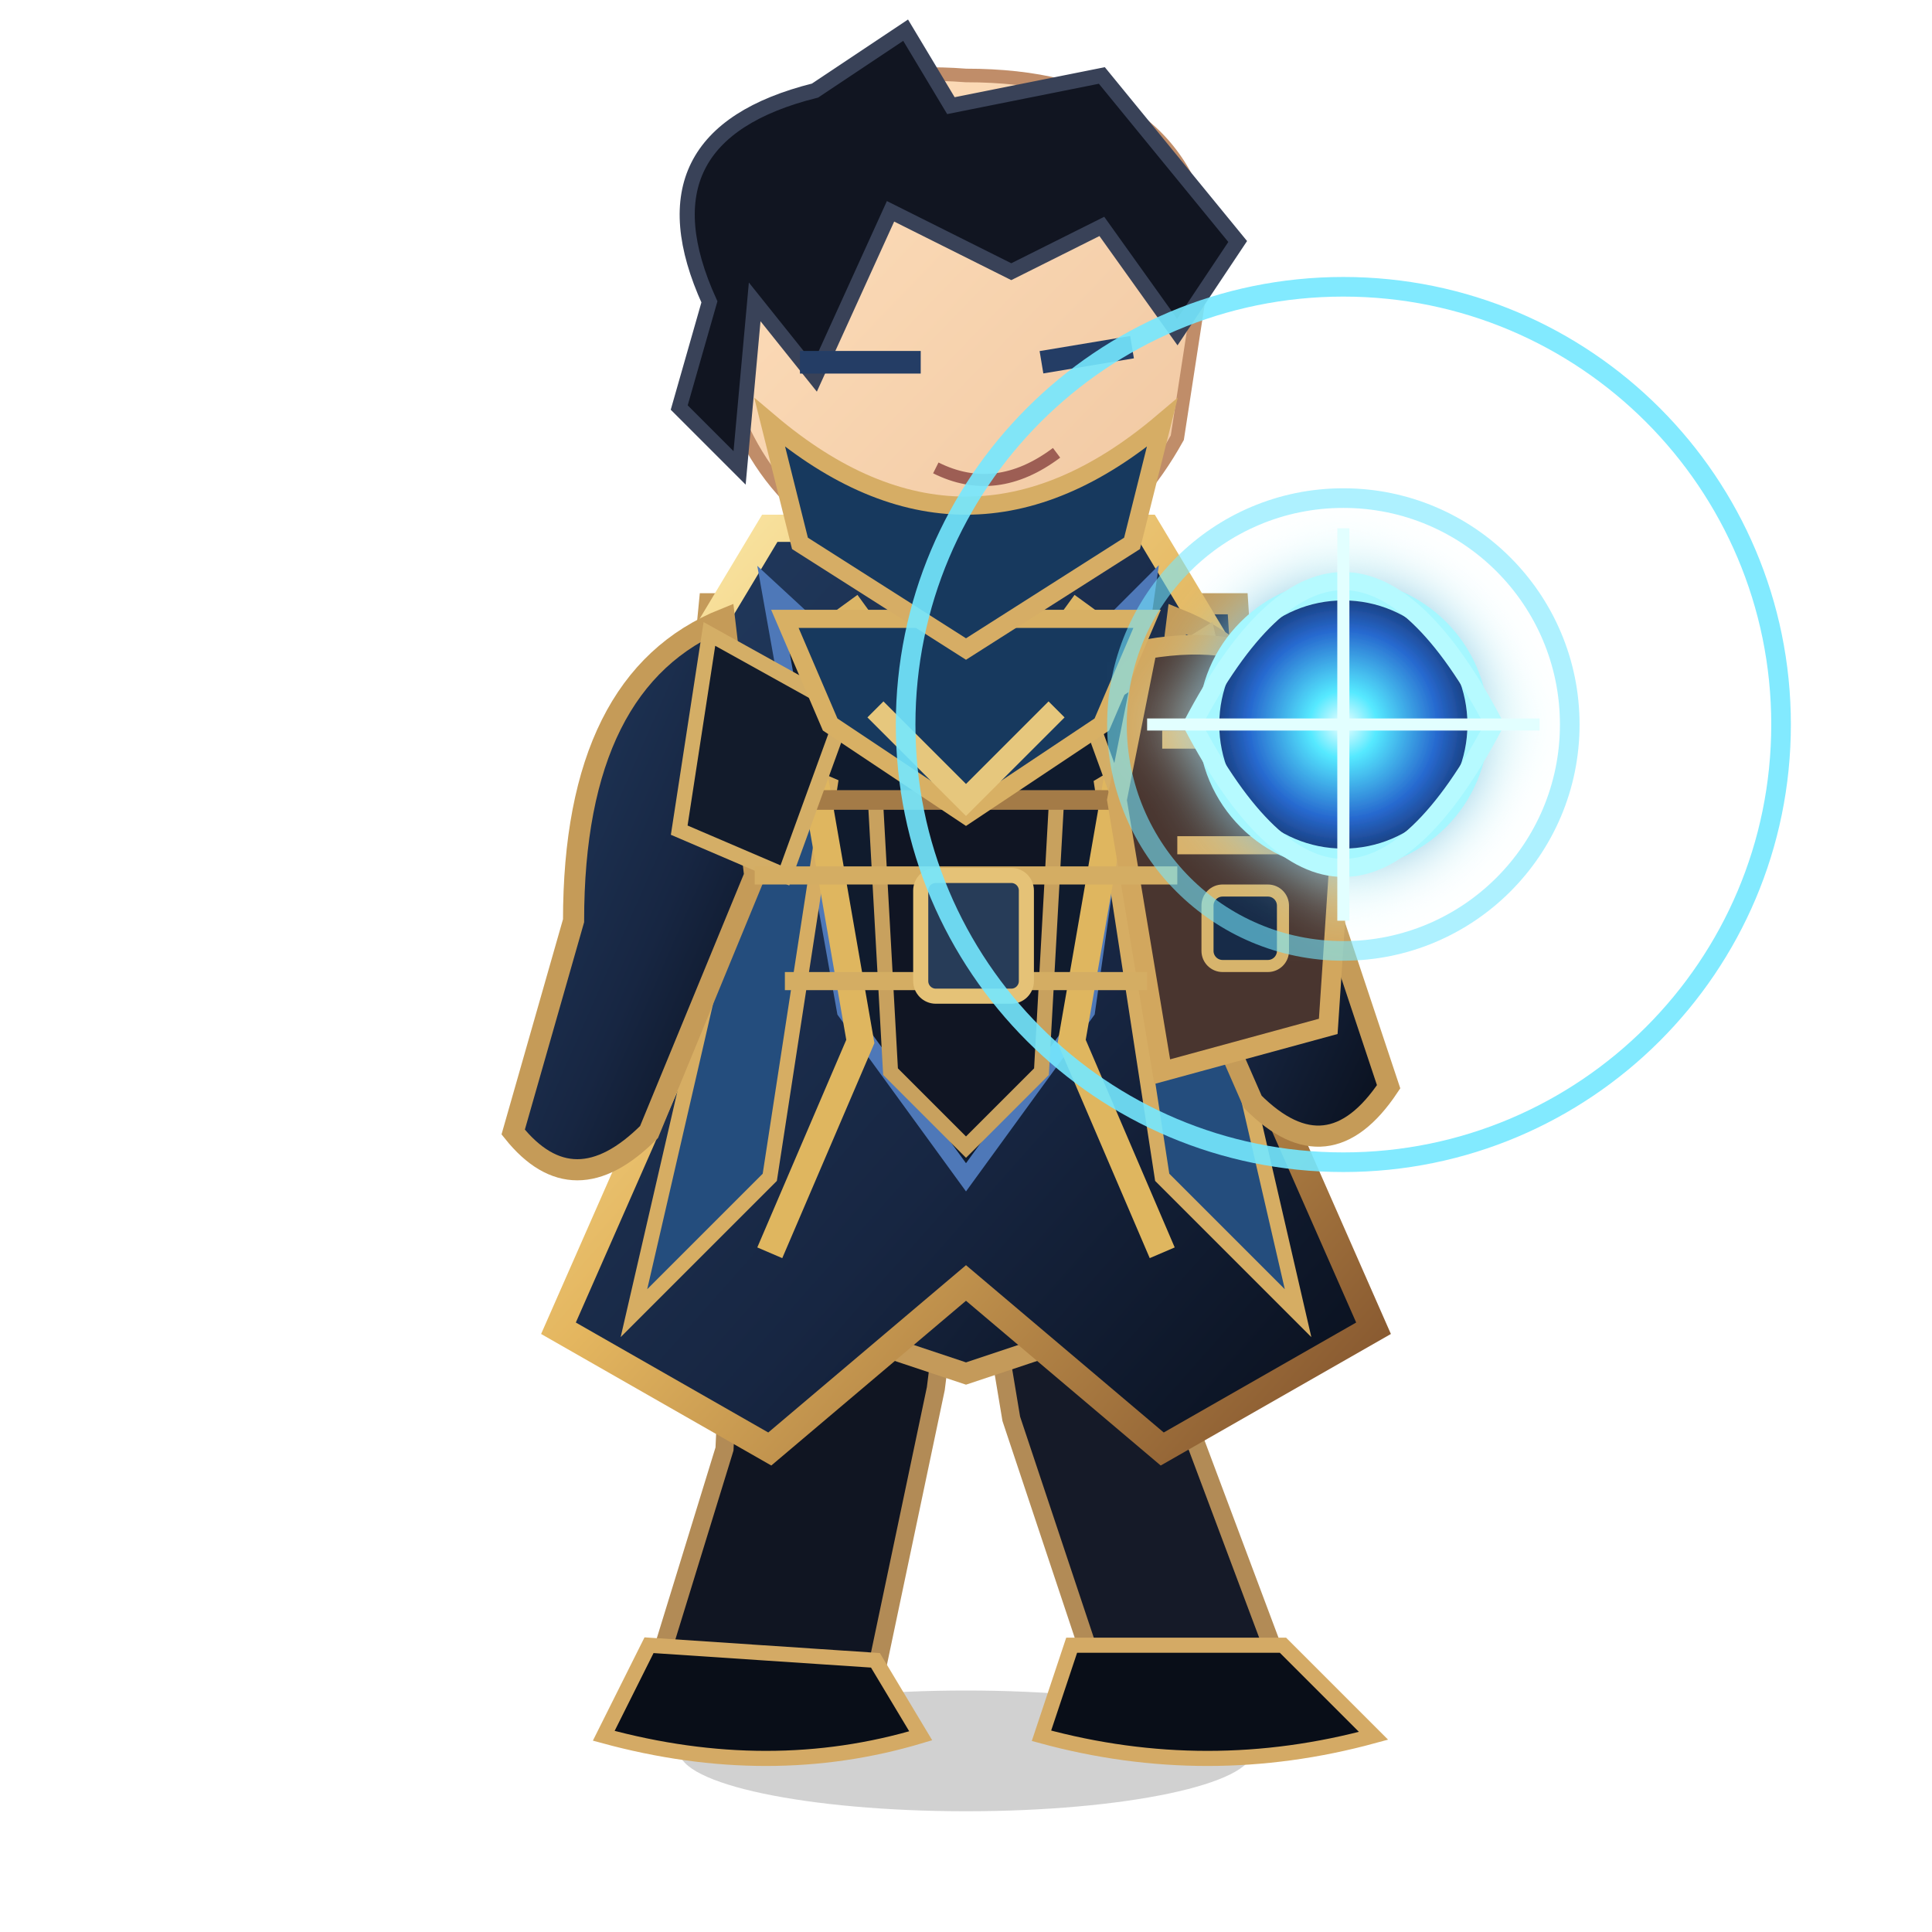
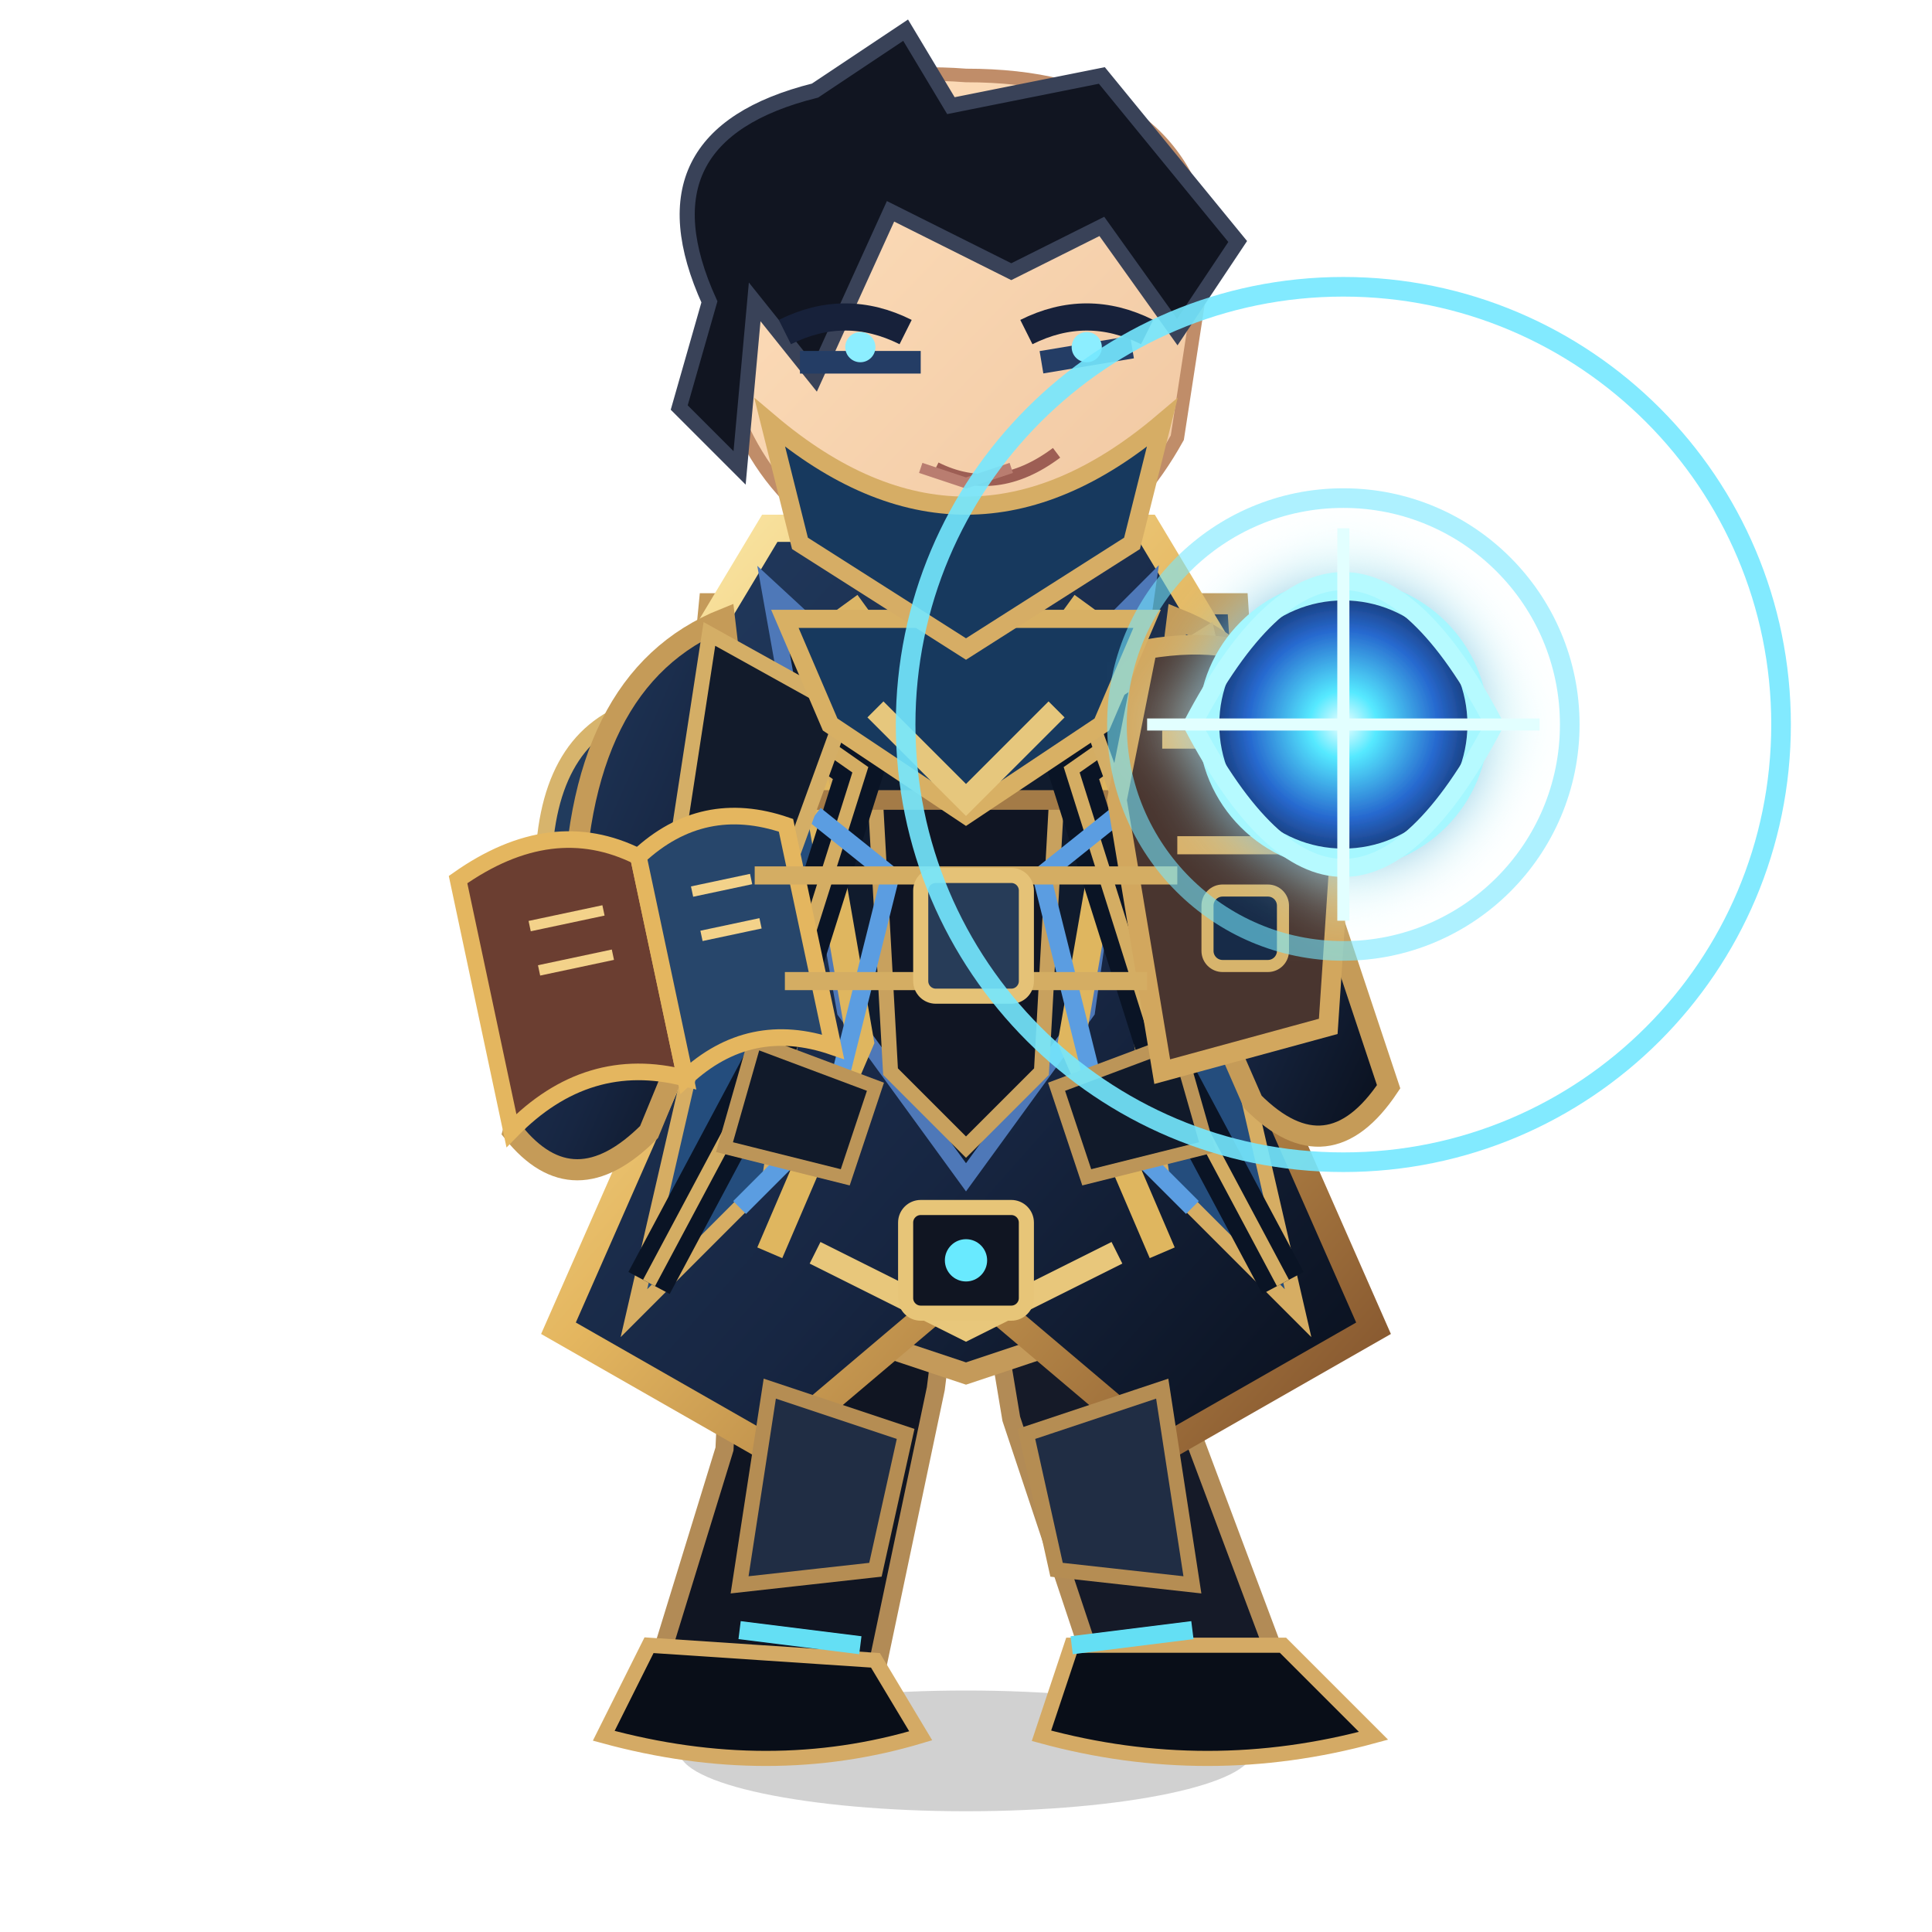
<svg xmlns="http://www.w3.org/2000/svg" width="128" height="128" viewBox="0 0 128 128" role="img" aria-label="Researcher down echoCast frame 7">
  <defs>
    <linearGradient id="coat" x1="0" y1="0" x2="1" y2="1">
      <stop offset="0" stop-color="#223c61" />
      <stop offset=".58" stop-color="#172642" />
      <stop offset="1" stop-color="#090f1b" />
    </linearGradient>
    <linearGradient id="gold" x1="0" y1="0" x2="1" y2="1">
      <stop stop-color="#fff0b2" />
      <stop offset=".45" stop-color="#e4b65f" />
      <stop offset="1" stop-color="#80512c" />
    </linearGradient>
    <radialGradient id="orb">
      <stop stop-color="#f0ffff" />
      <stop offset=".25" stop-color="#55e9ff" />
      <stop offset=".7" stop-color="#2769cf" />
      <stop offset="1" stop-color="#18366e" />
    </radialGradient>
    <linearGradient id="skin" x1="0" y1="0" x2="1" y2="1">
      <stop stop-color="#ffe0bd" />
      <stop offset="1" stop-color="#efc6a0" />
    </linearGradient>
    <filter id="glow">
      <feGaussianBlur stdDeviation="2.1" result="b" />
      <feMerge>
        <feMergeNode in="b" />
        <feMergeNode in="SourceGraphic" />
      </feMerge>
    </filter>
  </defs>
  <ellipse cx="64" cy="116" rx="19" ry="4" fill="#000" opacity=".18" />
  <g transform="translate(0 0)">
    <path d="M49 74 L48 96 L44 109 Q49 114 58 111 L62 92 L64 76 Z" fill="#101522" stroke="#b28b56" stroke-width="1.2" />
    <path d="M64 76 L67 94 L72 109 Q78 114 85 111 L79 95 L77 74 Z" fill="#151a28" stroke="#b28b56" stroke-width="1.2" />
    <path d="M43 109 L58 110 L61 115 Q51 118 40 115 Z M71 109 L85 109 L91 115 Q80 118 69 115 Z" fill="#090e18" stroke="#d4aa65" stroke-width="1" />
    <path d="M47 40 L82 40 L84 71 L79 86 L64 91 L49 86 L44 71 Z" fill="url(#coat)" stroke="#c49a5a" stroke-width="1.4" />
    <path d="M51 35 L76 35 L82 45 L80 63 L91 88 L77 96 L64 85 L51 96 L37 88 L48 63 L45 45 Z" fill="url(#coat)" stroke="url(#gold)" stroke-width="1.8" />
    <path d="M51 39 L64 51 L76 39 L72 67 L64 78 L56 67 Z" fill="#101b2d" stroke="#4e78b8" stroke-width="1.1" />
    <path d="M48 49 L55 52 L51 78 L42 87 L48 61 Z M78 49 L73 52 L77 78 L86 87 L80 61 Z" fill="#244d7d" stroke="#d6ad63" stroke-width="1" />
    <path d="M56 40 L64 51 L72 40" fill="none" stroke="#dcb566" stroke-width="2" />
    <path d="M58 53 L70 53 L69 71 L64 76 L59 71 Z" fill="#101523" stroke="#c8a15e" stroke-width="1" />
    <path d="M53 46 L57 69 L51 83 M75 46 L71 69 L77 83" fill="none" stroke="#dfb65f" stroke-width="1.8" />
    <path d="M47 53 L81 53" stroke="#a47b47" stroke-width="1.3" />
+     <path d="M47 44 L57 51 L51 70 L43 85 M81 44 L71 51 L77 70 L85 85" fill="none" stroke="#0a1425" stroke-width="3.1" />
+     <path d="M47 44 L57 51 L51 70 L43 85 M81 44 L71 51 L77 70 L85 85" fill="none" stroke="#d4ad63" stroke-width=".9" />
+     <path d="M54 54 L59 58 L55 74 L49 80 M74 54 L69 58 L73 74 L79 80" fill="none" stroke="#5b9de1" stroke-width="1.2" />
+     <path d="M54 83 L64 88 L74 83" fill="none" stroke="#e8c77b" stroke-width="1.6" />
+     <rect x="60" y="80" width="8" height="7" rx="1" fill="#101522" stroke="#e7c578" stroke-width="1" />
+     <circle cx="64" cy="83.5" r="1.4" fill="#69eaff" />
+     <path d="M42 47 Q36 49 36 58 L38 69 L45 70 L48 58 Z" fill="#213b5d" stroke="#d7b46c" stroke-width="1.1" />
+     <path d="M39 53 L44 55 L42 64" fill="none" stroke="#5799d9" stroke-width="1.3" />
+     <path d="M81 47 Q88 49 88 58 L86 69 L79 70 L76 58 Z" fill="#172944" stroke="#d7b46c" stroke-width="1.1" />
+     <path d="M80 54 L85 56 L83 64" fill="none" stroke="#5799d9" stroke-width="1.3" />
+     <path d="M50 69 L58 72 L56 78 L48 76 Z M70 72 L78 69 L80 76 L72 78 Z" fill="#111a2a" stroke="#bc9558" stroke-width=".9" />
+     <path d="M51 92 L60 95 L58 104 L49 105 Z M68 95 L77 92 L79 105 L70 104 Z" fill="#202d44" stroke="#b58d53" stroke-width="1" />
+     <path d="M49 108 L57 109 M71 109 L79 108" stroke="#64dff4" stroke-width="1.2" />
    <path d="M48 41 Q38 45 38 61 L34 75 Q38 80 43 75 L50 58 Z" fill="url(#coat)" stroke="#c59b58" stroke-width="1.4" />
    <path d="M78 41 Q88 45 88 60 L92 72 Q88 78 83 73 L76 57 Z" fill="url(#coat)" stroke="#c59b58" stroke-width="1.4" />
    <path d="M47 42 L56 47 L52 58 L45 55 Z M80 42 L72 47 L76 58 L83 55 Z" fill="#121b2b" stroke="#d4ae66" stroke-width="1" />
    <path d="M76 43 Q88 41 89 53 L88 68 L77 71 L74 53 Z" fill="#49352f" stroke="#d2a75e" stroke-width="1.3" />
    <path d="M77 49 L87 49 M78 56 L86 56" stroke="#d9b16a" stroke-width="1.2" />
    <rect x="80" y="59" width="5" height="5" rx="1" fill="#172b48" stroke="#d7b46c" stroke-width=".8" />
+     <g transform="rotate(-12 42 65)">
+       <path d="M32 56 Q39 53 44 57 L44 72 Q38 69 32 73 Z" fill="#6b3e31" stroke="#e4b65f" stroke-width="1.1" />
+       <path d="M44 57 Q49 54 54 57 L54 72 Q49 69 44 72 Z" fill="#27466b" stroke="#e4b65f" stroke-width="1.1" />
+       <path d="M36 60 L41 60 M36 63 L41 63 M47 60 L51 60 M47 63 L51 63" stroke="#f3d28a" stroke-width=".7" />
+     </g>
    <path d="M52 41 L76 41 L73 48 L64 54 L55 48 Z" fill="#17395e" stroke="#d8b064" stroke-width="1.2" />
    <path d="M58 47 L64 53 L70 47" fill="none" stroke="#e6c77d" stroke-width="1.5" />
    <path d="M50 58 L78 58 M52 65 L76 65" stroke="#d4ad63" stroke-width="1.2" />
    <rect x="61" y="58" width="7" height="8" rx="1" fill="#273c58" stroke="#e5c277" stroke-width="1" />
    <path d="M48 14 Q51 4 64 5 Q78 5 80 16 L78 29 Q73 38 64 38 Q53 37 49 28 Z" fill="url(#skin)" stroke="#c08d69" stroke-width=".9" />
    <path d="M47 20 Q42 9 54 6 L60 2 L63 7 L73 5 L82 16 L78 22 L73 15 L67 18 L59 14 L54 25 L50 20 L49 31 L45 27 Z" fill="#111521" stroke="#394258" stroke-width="1" />
    <path d="M53 24 L61 24 M69 24 L75 23" stroke="#243d65" stroke-width="1.5" />
    <path d="M62 31 Q66 33 70 30" fill="none" stroke="#9d5e54" stroke-width=".8" />
+     <path d="M52 22 Q56 20 60 22 M68 22 Q72 20 76 22" fill="none" stroke="#17213a" stroke-width="1.8" />
+     <circle cx="57" cy="23" r="1" fill="#8ceeff" />
+     <circle cx="72" cy="23" r="1" fill="#8ceeff" />
+     <path d="M61 31 L64 32 L67 31" fill="none" stroke="#b97d70" stroke-width=".7" />
    <path d="M51 28 Q64 39 77 28 L75 36 L64 43 L53 36 Z" fill="#17395e" stroke="#d6ad65" stroke-width="1.2" />
    <g filter="url(#glow)">
      <circle cx="89" cy="48" r="8.92" fill="url(#orb)" stroke="#a5f7ff" stroke-width="1.4" />
      <path d="M79 48 Q89 29 99 48 Q89 67 79 48" fill="none" stroke="#b6faff" stroke-width="1.2" />
      <path d="M76 48 L102 48 M89 35 L89 61" stroke="#e2ffff" stroke-width=".8" />
    </g>
    <g fill="none" stroke="#74e8ff" stroke-width="1.3" opacity=".9">
      <circle cx="89" cy="48" r="29" />
      <circle cx="89" cy="48" r="15" opacity=".65" />
    </g>
  </g>
</svg>
